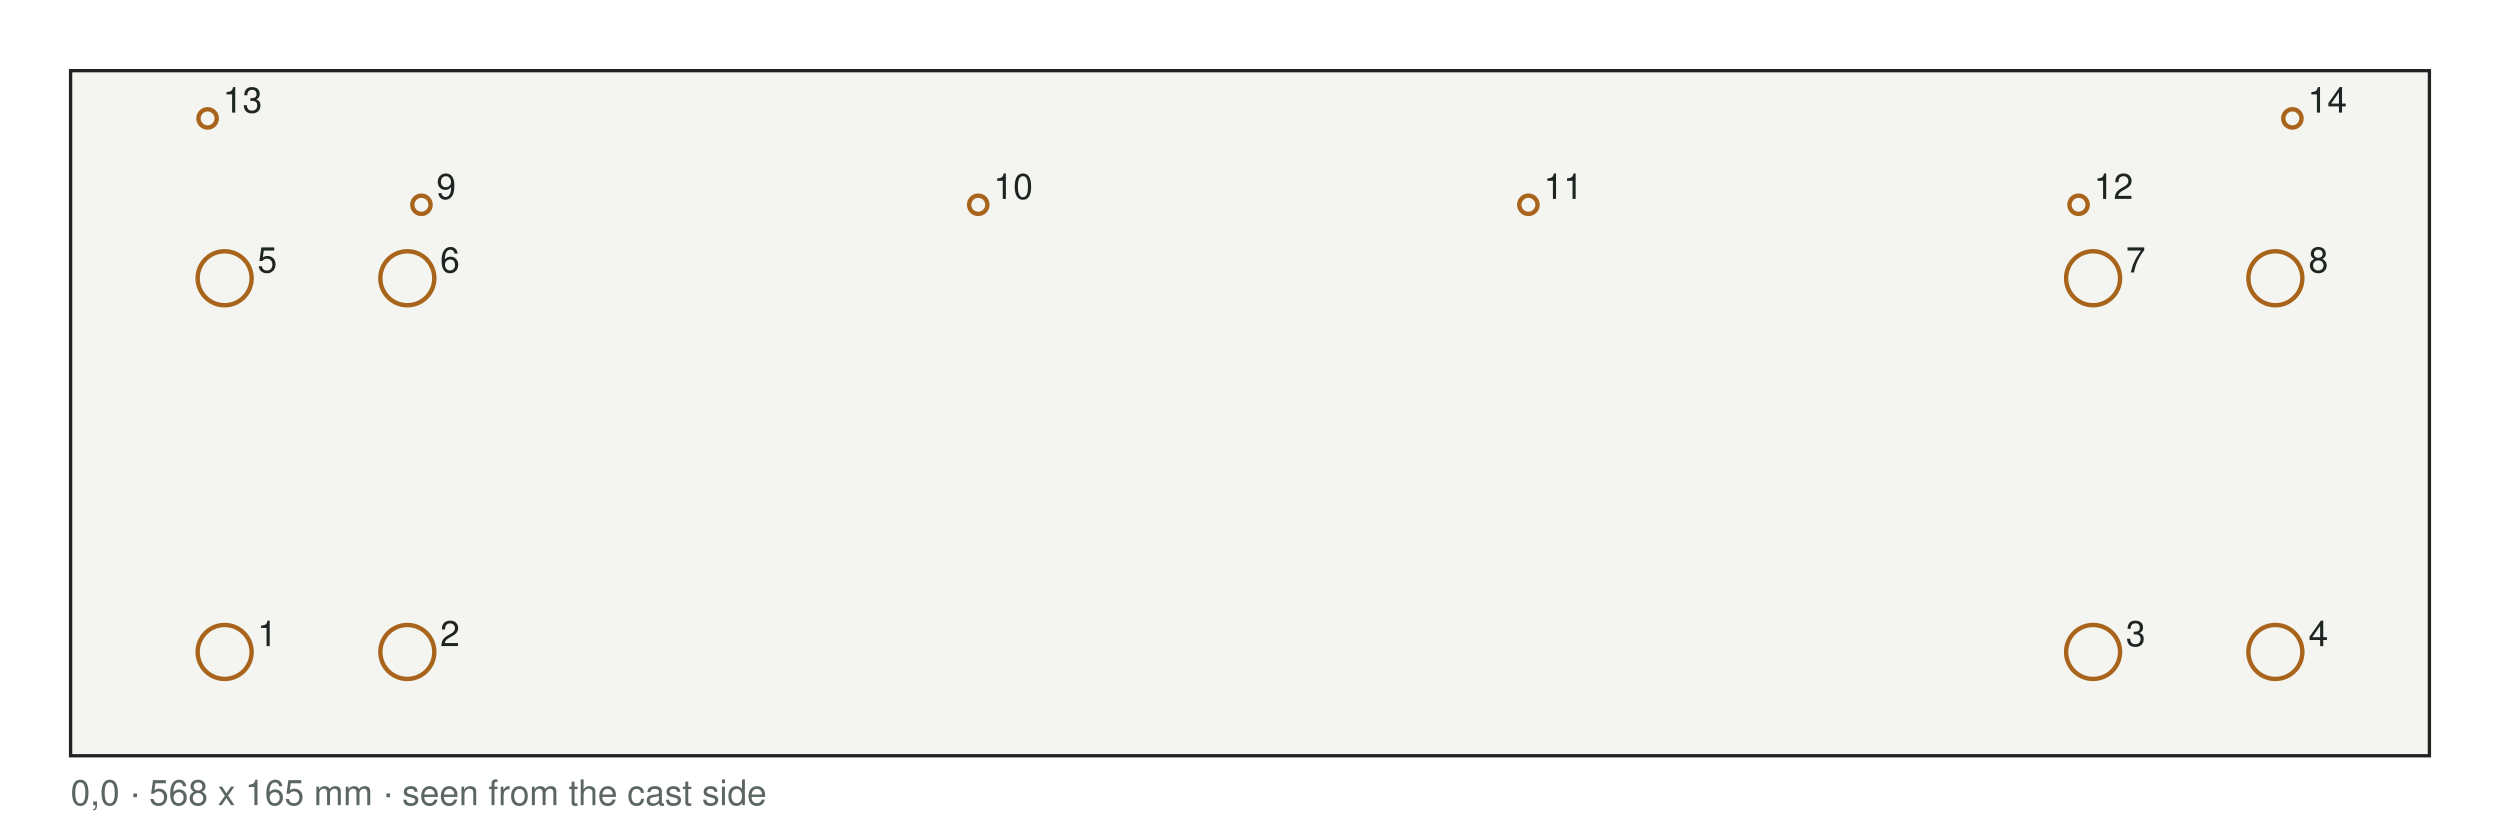
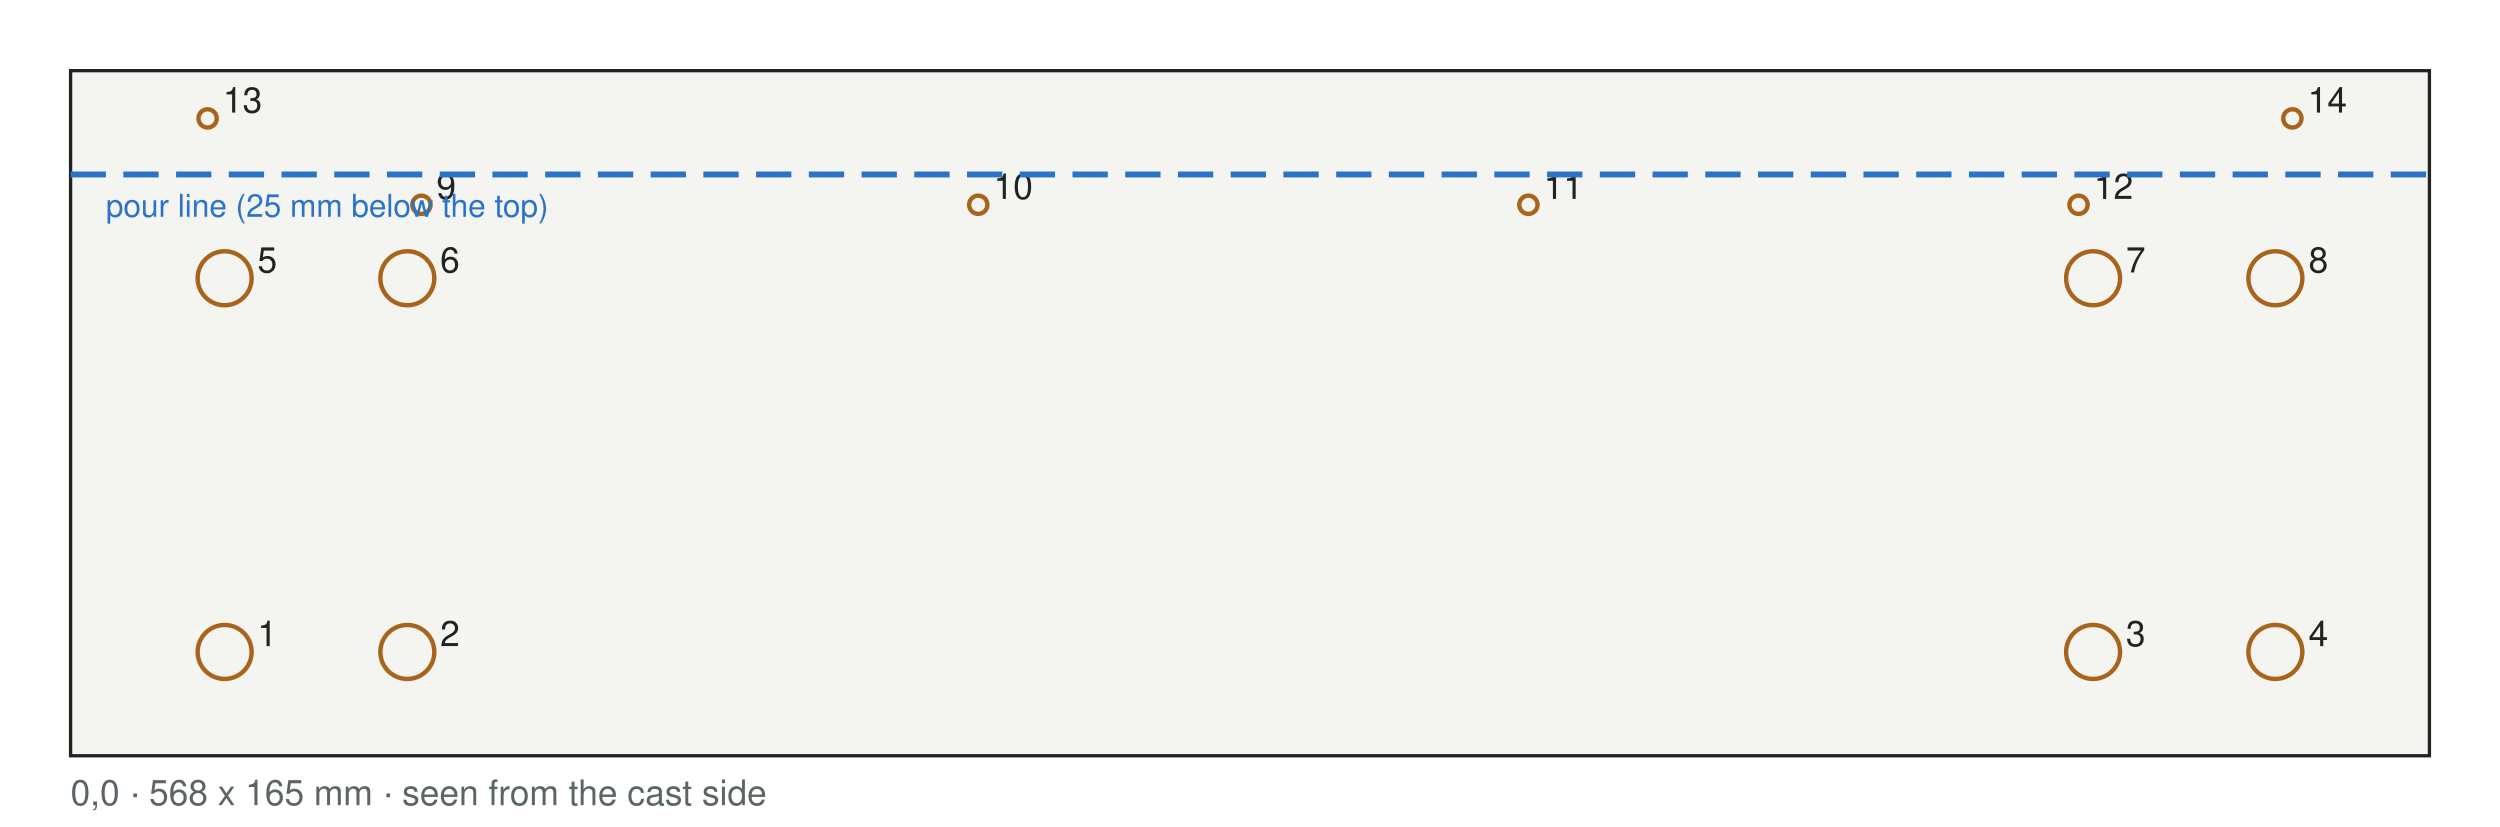
<svg xmlns="http://www.w3.org/2000/svg" viewBox="-17.0 -17.0 602.1 199.0" width="602mm" height="199mm" font-family="Helvetica, Arial, sans-serif">
  <polygon points="0.0,165.0 568.1,165.0 568.1,0.0 0.0,0.0" fill="#f4f4f1" stroke="#222" stroke-width="0.8" />
  <circle cx="37.1" cy="140.0" r="6.5" fill="none" stroke="#a8641a" stroke-width="1.06" />
  <text x="45.0" y="138.6" font-size="8.5" fill="#1d2422">1</text>
  <circle cx="81.1" cy="140.0" r="6.5" fill="none" stroke="#a8641a" stroke-width="1.06" />
  <text x="89.0" y="138.6" font-size="8.5" fill="#1d2422">2</text>
  <circle cx="487.1" cy="140.0" r="6.5" fill="none" stroke="#a8641a" stroke-width="1.06" />
  <text x="495.0" y="138.6" font-size="8.5" fill="#1d2422">3</text>
  <circle cx="531.0" cy="140.0" r="6.5" fill="none" stroke="#a8641a" stroke-width="1.06" />
  <text x="539.0" y="138.6" font-size="8.5" fill="#1d2422">4</text>
  <circle cx="37.1" cy="50.0" r="6.5" fill="none" stroke="#a8641a" stroke-width="1.06" />
  <text x="45.0" y="48.6" font-size="8.5" fill="#1d2422">5</text>
  <circle cx="81.1" cy="50.0" r="6.5" fill="none" stroke="#a8641a" stroke-width="1.06" />
  <text x="89.0" y="48.6" font-size="8.5" fill="#1d2422">6</text>
  <circle cx="487.1" cy="50.0" r="6.5" fill="none" stroke="#a8641a" stroke-width="1.06" />
  <text x="495.0" y="48.6" font-size="8.5" fill="#1d2422">7</text>
  <circle cx="531.0" cy="50.0" r="6.5" fill="none" stroke="#a8641a" stroke-width="1.06" />
  <text x="539.0" y="48.6" font-size="8.5" fill="#1d2422">8</text>
  <circle cx="84.5" cy="32.3" r="2.2" fill="none" stroke="#a8641a" stroke-width="1.06" />
  <text x="88.1" y="30.9" font-size="8.5" fill="#1d2422">9</text>
  <circle cx="218.6" cy="32.3" r="2.2" fill="none" stroke="#a8641a" stroke-width="1.06" />
  <text x="222.3" y="30.9" font-size="8.5" fill="#1d2422">10</text>
  <circle cx="351.1" cy="32.3" r="2.2" fill="none" stroke="#a8641a" stroke-width="1.06" />
  <text x="354.8" y="30.9" font-size="8.5" fill="#1d2422">11</text>
  <circle cx="483.6" cy="32.3" r="2.2" fill="none" stroke="#a8641a" stroke-width="1.06" />
  <text x="487.3" y="30.9" font-size="8.5" fill="#1d2422">12</text>
  <circle cx="33.0" cy="11.5" r="2.2" fill="none" stroke="#a8641a" stroke-width="1.06" />
  <text x="36.7" y="10.1" font-size="8.5" fill="#1d2422">13</text>
  <circle cx="535.1" cy="11.5" r="2.2" fill="none" stroke="#a8641a" stroke-width="1.06" />
  <text x="538.8" y="10.1" font-size="8.5" fill="#1d2422">14</text>
+   <line x1="0.0" y1="25.0" x2="568.1" y2="25.0" stroke="#2b72c9" stroke-width="1.42" stroke-dasharray="8.5,4.2" />
+   <text x="8.5" y="35.2" font-size="7.6" fill="#2b72c9">pour line (25 mm below the top)</text>
  <text x="0" y="176.9" font-size="8.5" fill="#5b6662">0,0 · 568 x 165 mm · seen from the cast side</text>
</svg>
